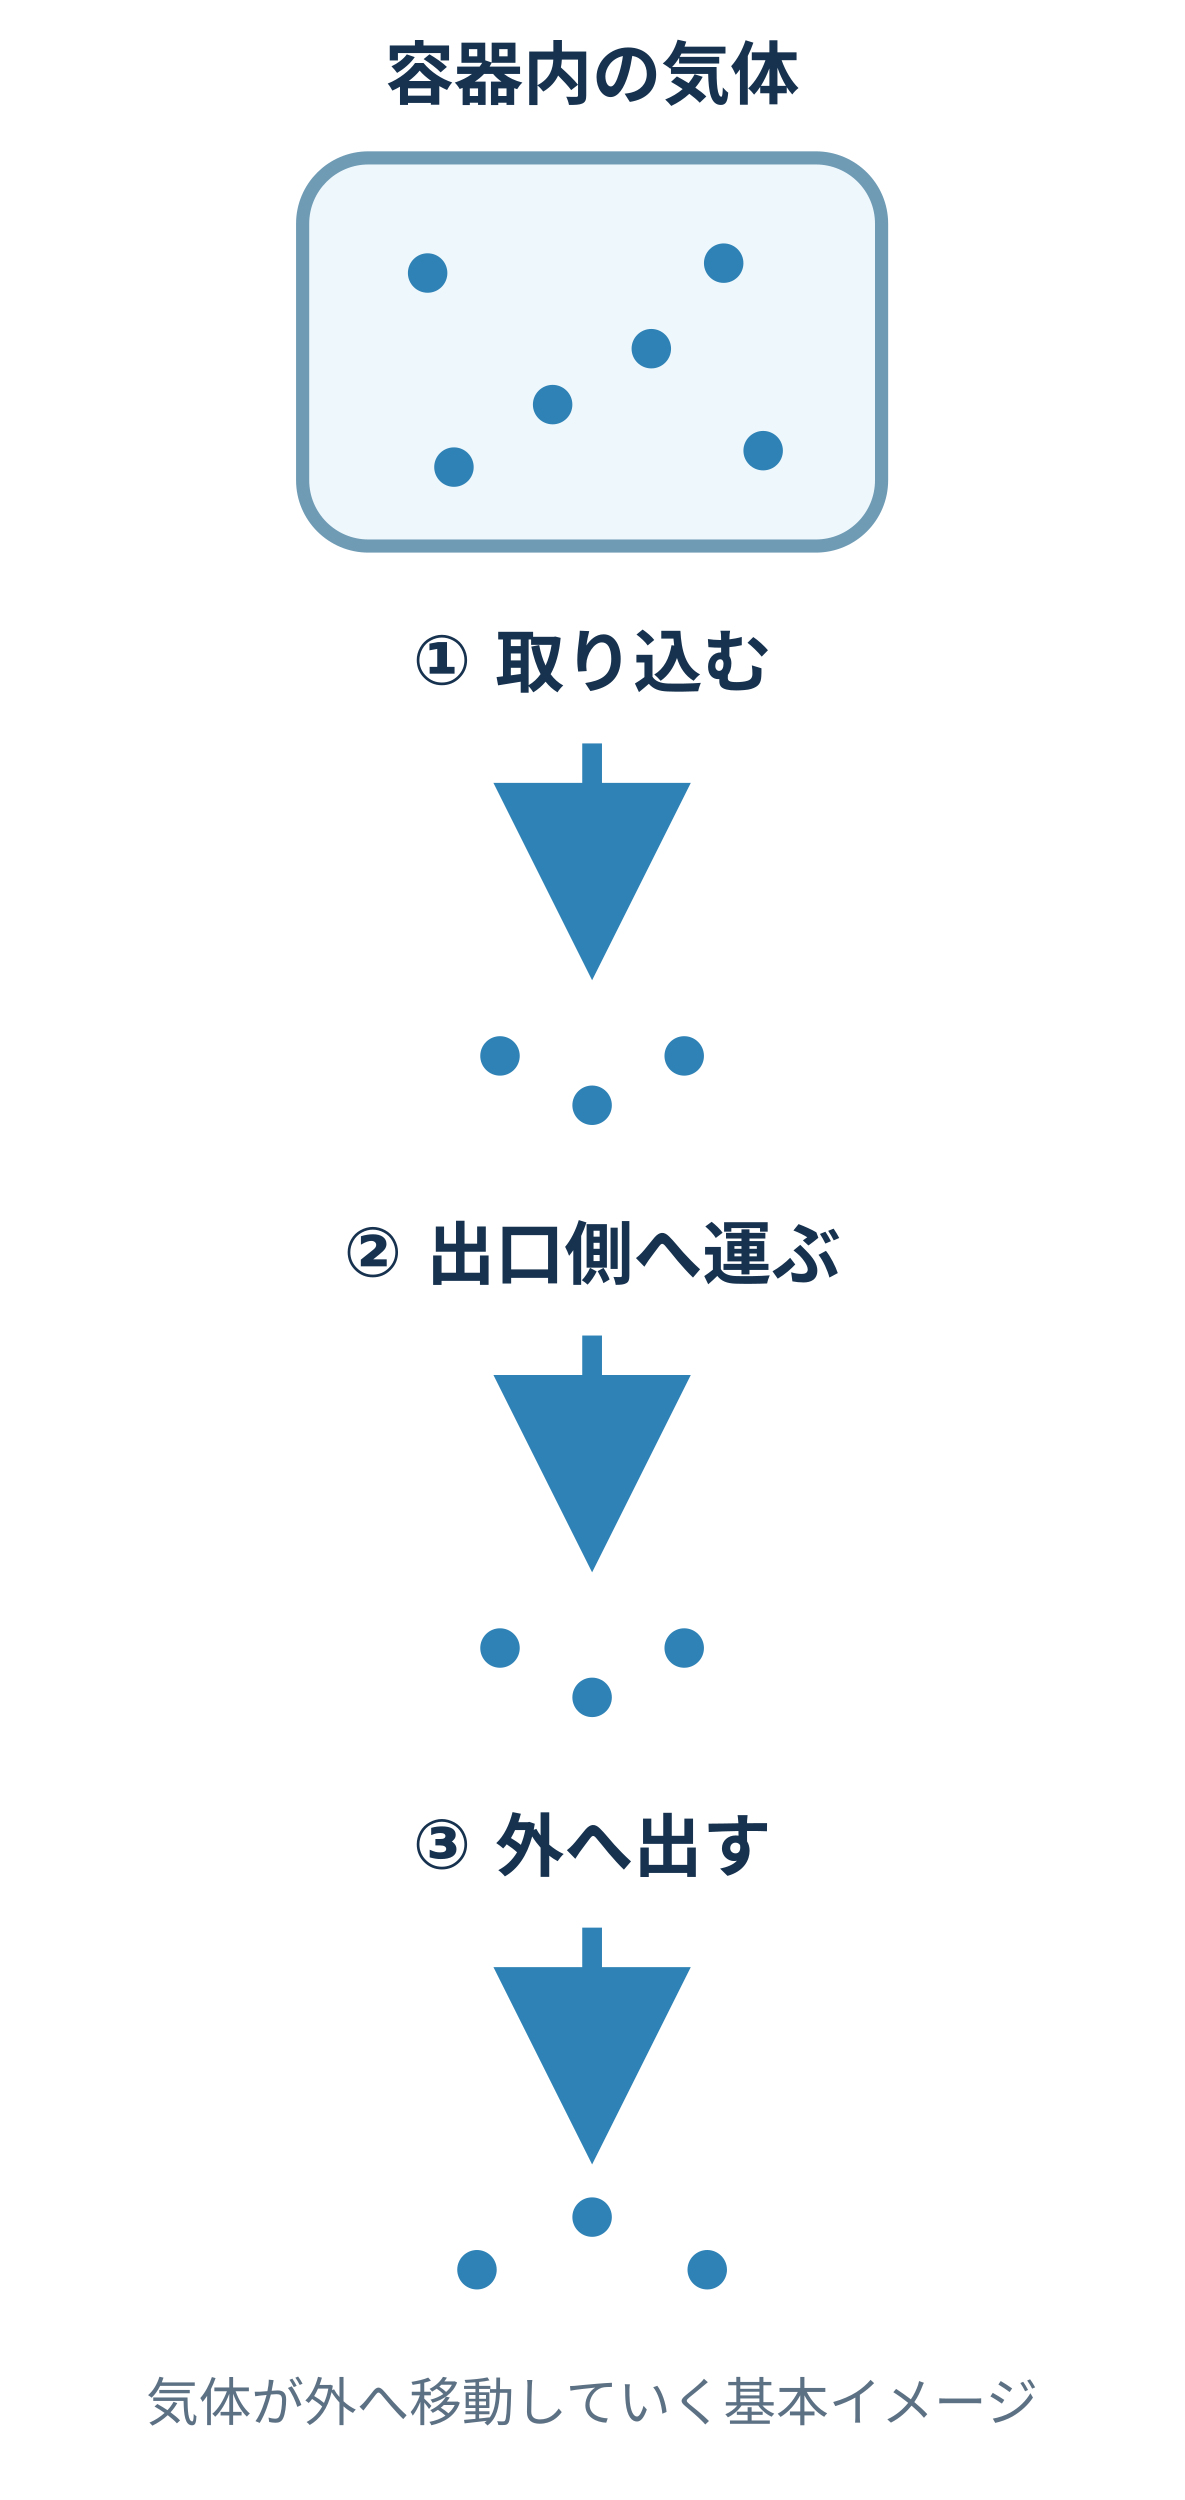
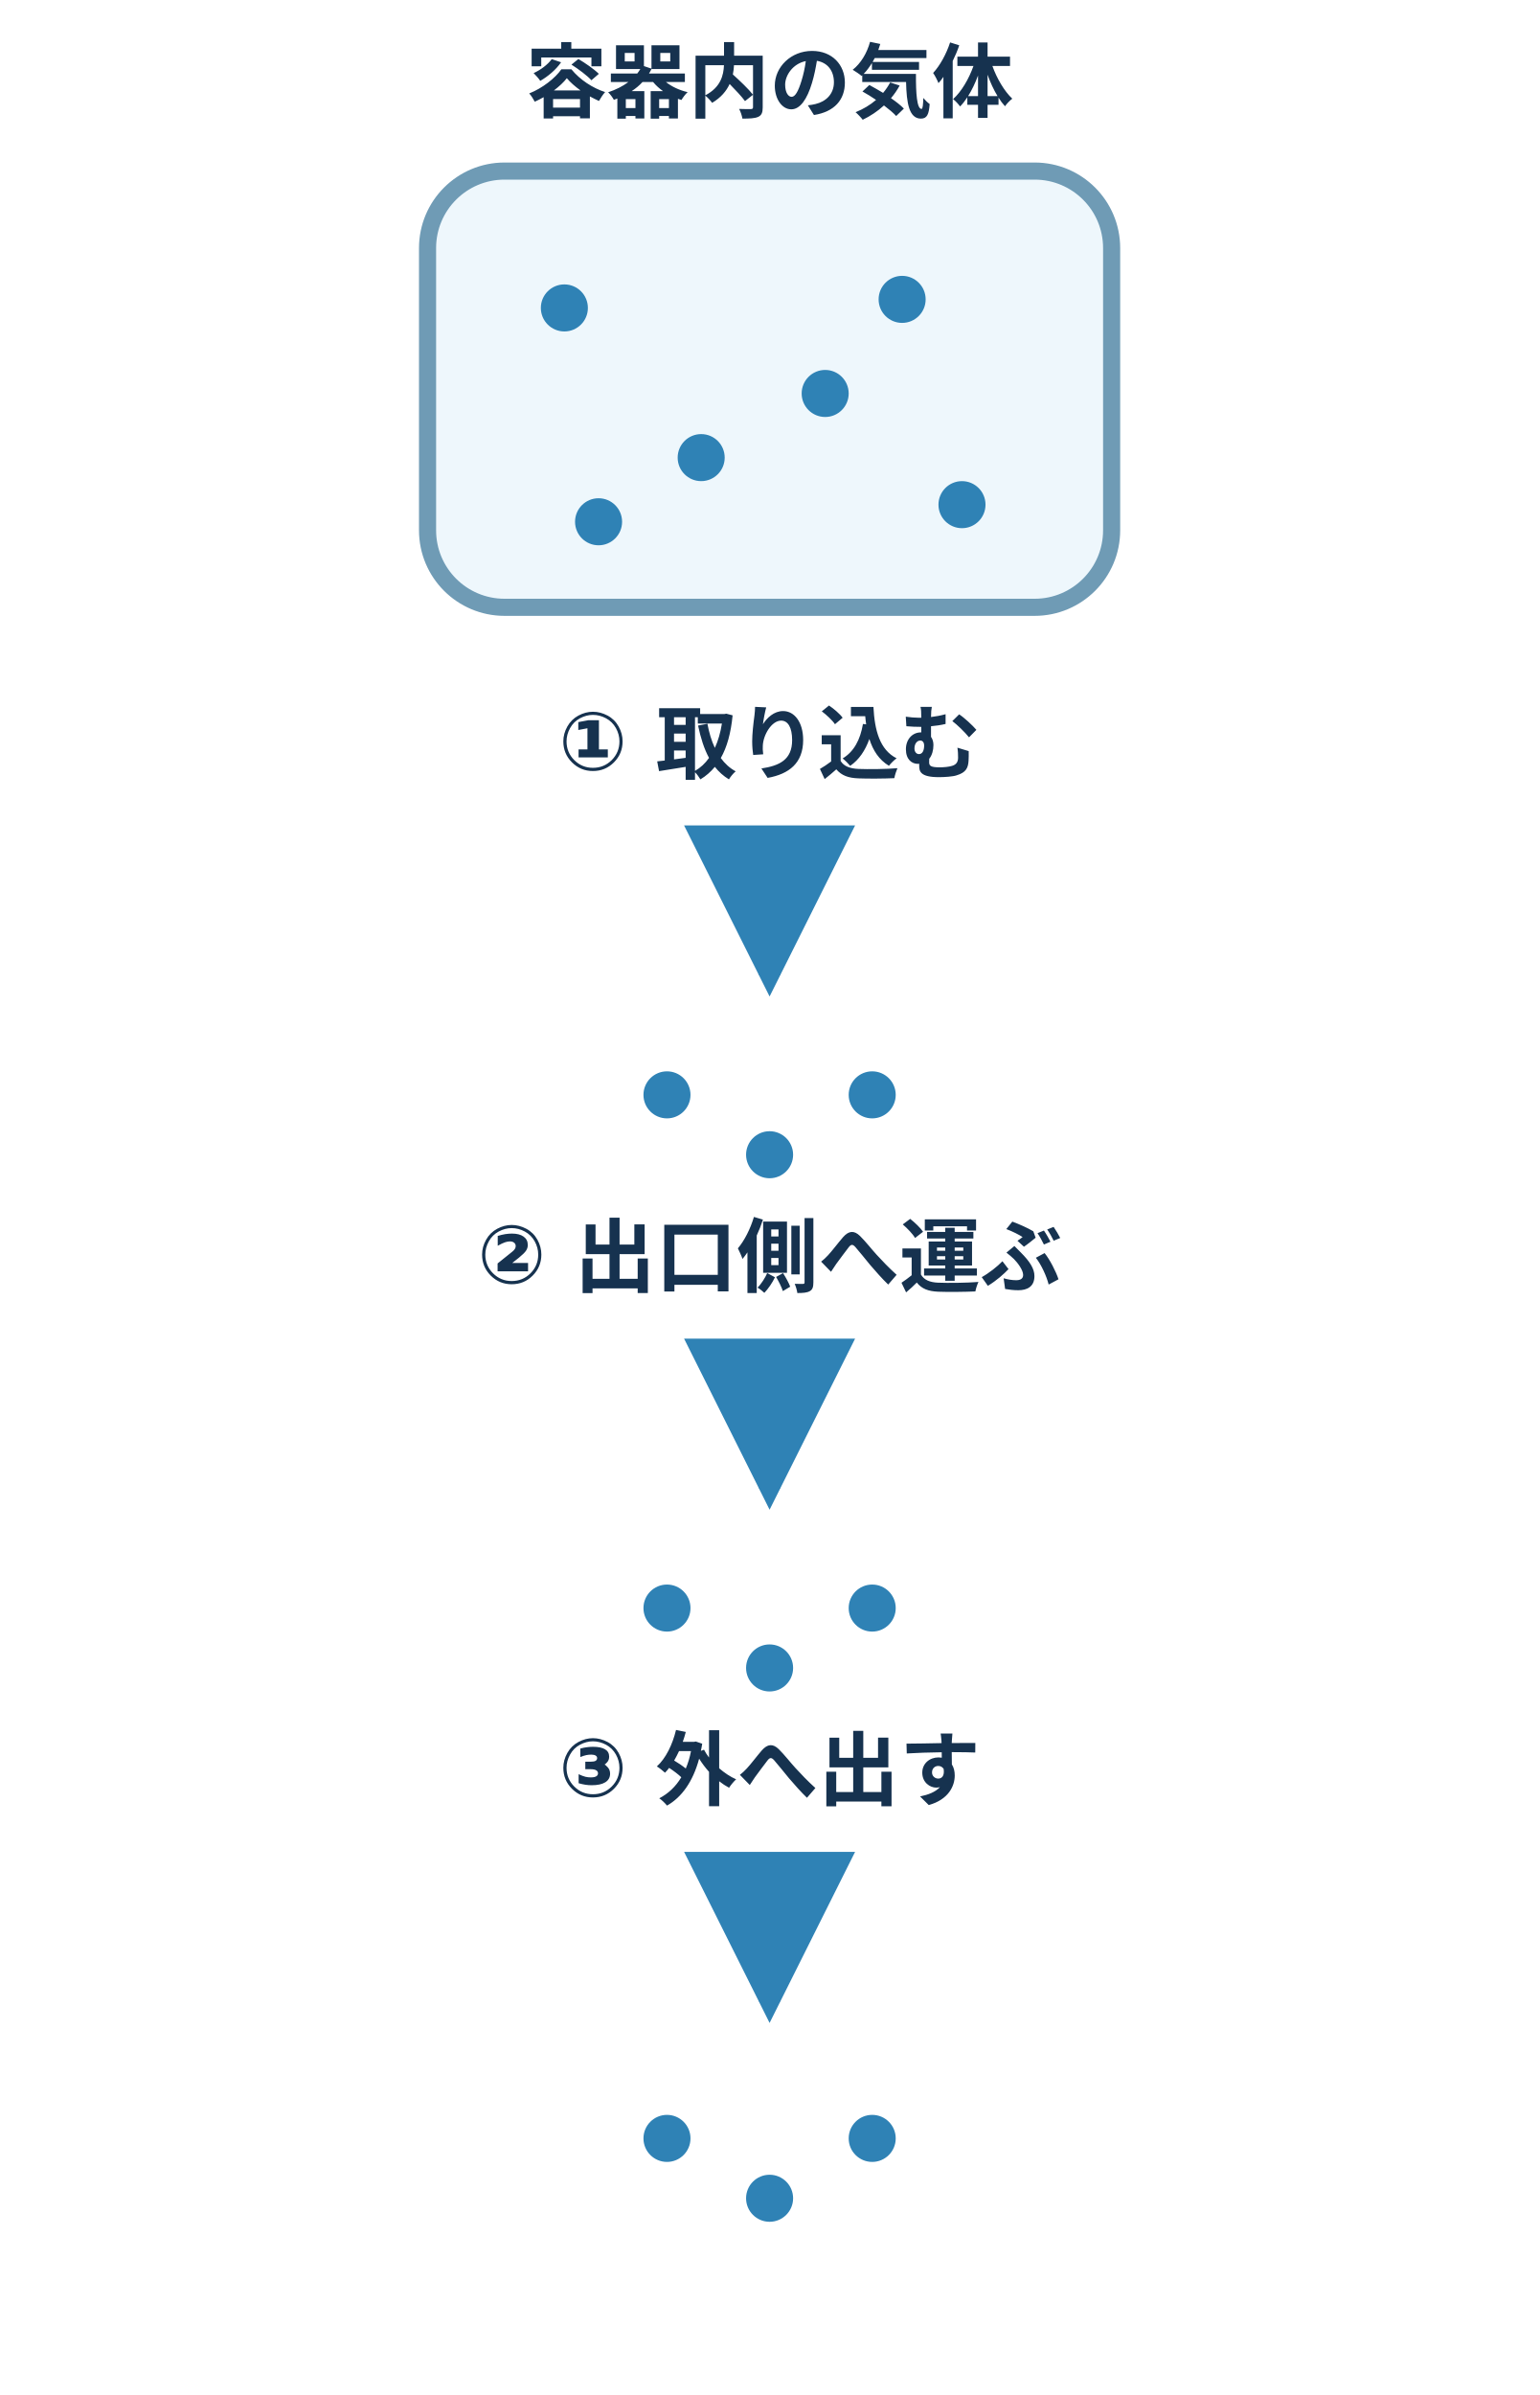
- <svg xmlns="http://www.w3.org/2000/svg" viewBox="0 0 360 760" role="img" aria-labelledby="title desc">
+ <svg xmlns="http://www.w3.org/2000/svg" viewBox="0 0 360 560" role="img" aria-labelledby="title desc">
  <defs>
-     <marker id="arrow" markerWidth="10" markerHeight="10" refX="8" refY="5" orient="auto">
-       <path d="M0,0 L10,5 L0,10 Z" fill="#2f82b5" />
+     <marker id="arrow" markerWidth="8" markerHeight="8" refX="7" refY="4" orient="auto">
+       <path d="M0,0 L8,4 L0,8 Z" fill="#2f82b5" />
    </marker>
  </defs>
  <g font-family="sans-serif" fill="#16324f">
-     <text x="180" y="30" text-anchor="middle" font-size="21" font-weight="700">容器内の気体</text>
+     <text x="180" y="26" text-anchor="middle" font-size="19" font-weight="700">容器内の気体</text>
  </g>
-   <rect x="92" y="48" width="176" height="118" rx="20" fill="#eef7fc" stroke="#6f9bb5" stroke-width="4" />
+   <rect x="100" y="40" width="160" height="102" rx="18" fill="#eef7fc" stroke="#6f9bb5" stroke-width="4" />
  <g fill="#2f82b5">
-     <circle cx="130" cy="83" r="6" />
-     <circle cx="168" cy="123" r="6" />
-     <circle cx="220" cy="80" r="6" />
-     <circle cx="232" cy="137" r="6" />
-     <circle cx="138" cy="142" r="6" />
-     <circle cx="198" cy="106" r="6" />
+     <circle cx="132" cy="72" r="5.5" />
+     <circle cx="164" cy="107" r="5.5" />
+     <circle cx="211" cy="70" r="5.5" />
+     <circle cx="225" cy="118" r="5.5" />
+     <circle cx="140" cy="122" r="5.5" />
+     <circle cx="193" cy="92" r="5.5" />
  </g>
-   <g font-family="sans-serif" fill="#16324f" font-size="21" font-weight="700" text-anchor="middle">
-     <text x="180" y="208">① 取り込む</text>
-     <text x="180" y="388">② 出口側へ運ぶ</text>
-     <text x="180" y="568">③ 外へ出す</text>
+   <g font-family="sans-serif" fill="#16324f" font-size="19" font-weight="700" text-anchor="middle">
+     <text x="180" y="180">① 取り込む</text>
+     <text x="180" y="300">② 出口側へ運ぶ</text>
+     <text x="180" y="420">③ 外へ出す</text>
  </g>
-   <line x1="180" y1="226" x2="180" y2="286" stroke="#2f82b5" stroke-width="6" marker-end="url(#arrow)" />
+   <line x1="180" y1="194" x2="180" y2="228" stroke="#2f82b5" stroke-width="5" marker-end="url(#arrow)" />
  <g fill="#2f82b5">
-     <circle cx="152" cy="321" r="6" />
-     <circle cx="180" cy="336" r="6" />
-     <circle cx="208" cy="321" r="6" />
+     <circle cx="156" cy="256" r="5.5" />
+     <circle cx="180" cy="270" r="5.5" />
+     <circle cx="204" cy="256" r="5.5" />
  </g>
-   <line x1="180" y1="406" x2="180" y2="466" stroke="#2f82b5" stroke-width="6" marker-end="url(#arrow)" />
+   <line x1="180" y1="314" x2="180" y2="348" stroke="#2f82b5" stroke-width="5" marker-end="url(#arrow)" />
  <g fill="#2f82b5">
-     <circle cx="152" cy="501" r="6" />
-     <circle cx="180" cy="516" r="6" />
-     <circle cx="208" cy="501" r="6" />
+     <circle cx="156" cy="376" r="5.5" />
+     <circle cx="180" cy="390" r="5.5" />
+     <circle cx="204" cy="376" r="5.5" />
  </g>
-   <line x1="180" y1="586" x2="180" y2="646" stroke="#2f82b5" stroke-width="6" marker-end="url(#arrow)" />
+   <line x1="180" y1="434" x2="180" y2="468" stroke="#2f82b5" stroke-width="5" marker-end="url(#arrow)" />
  <g fill="#2f82b5">
-     <circle cx="145" cy="690" r="6" />
-     <circle cx="180" cy="674" r="6" />
-     <circle cx="215" cy="690" r="6" />
+     <circle cx="156" cy="500" r="5.5" />
+     <circle cx="180" cy="514" r="5.5" />
+     <circle cx="204" cy="500" r="5.5" />
  </g>
-   <text x="180" y="736" text-anchor="middle" font-family="sans-serif" font-size="16" fill="#5d7184">気体が外へ移動していく基本イメージ</text>
</svg>
